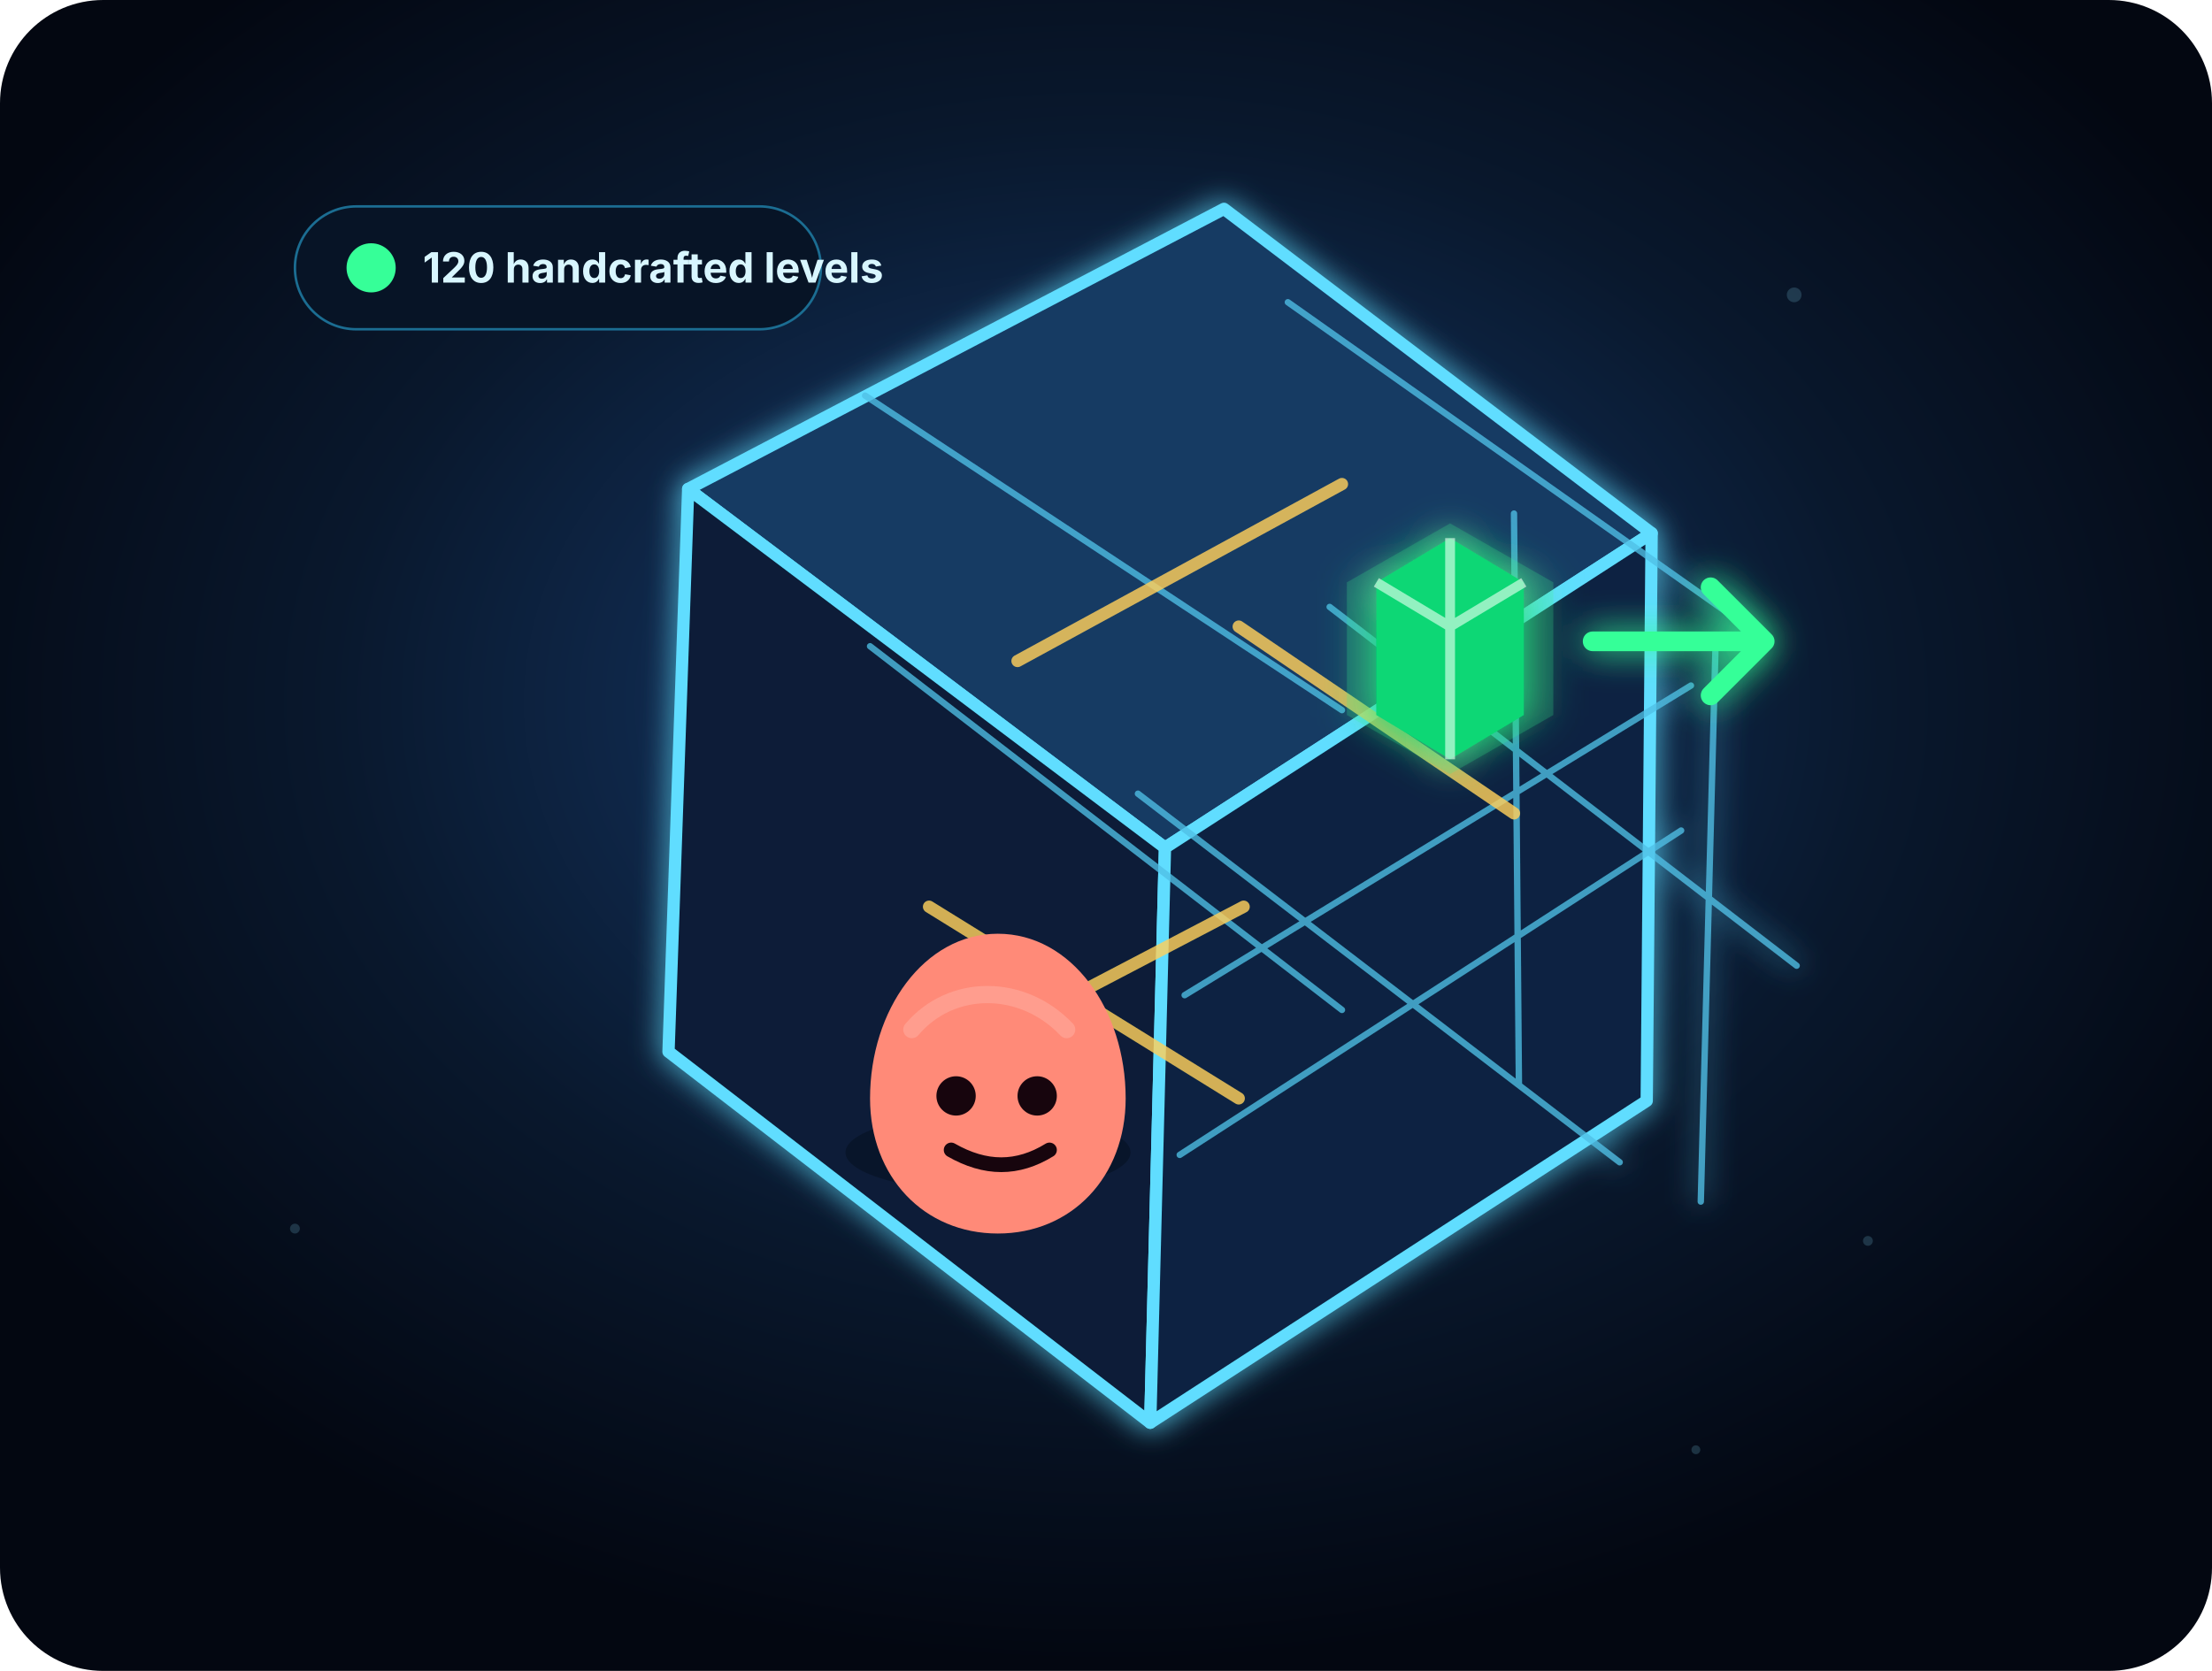
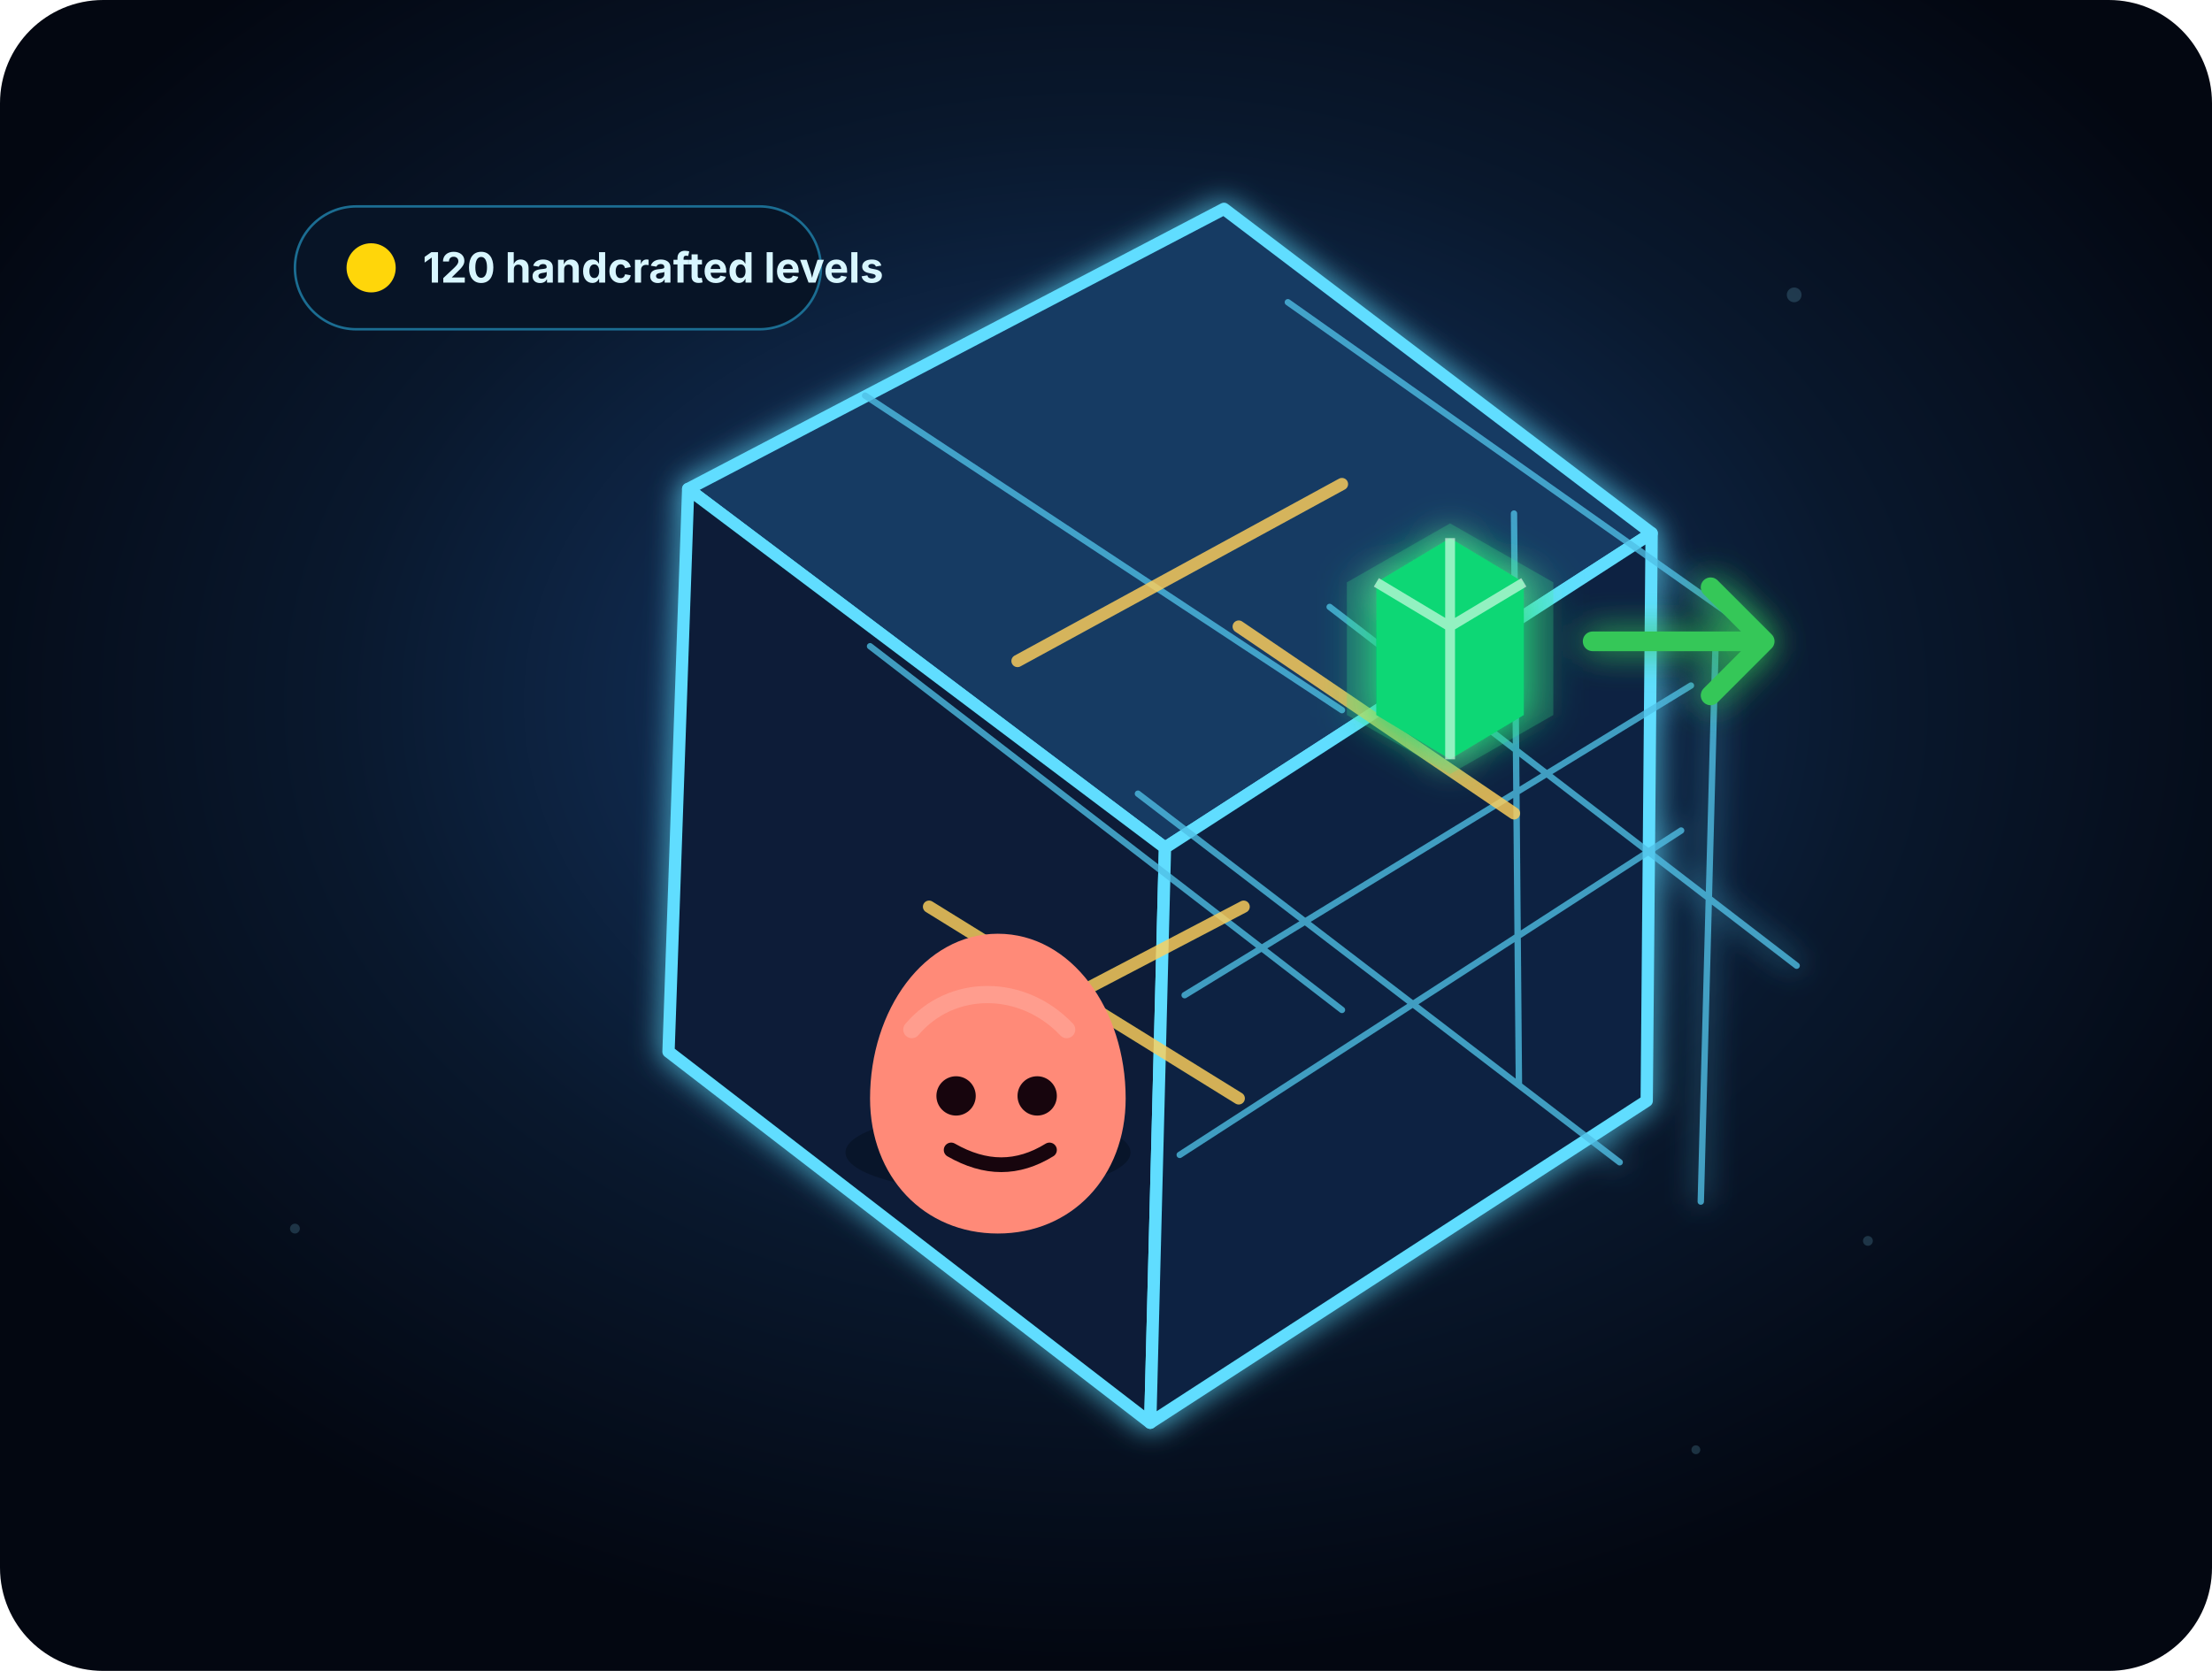
<svg xmlns="http://www.w3.org/2000/svg" viewBox="0 0 900 680" role="img" aria-labelledby="title desc">
  <defs>
    <radialGradient id="halo" cx="50%" cy="42%" r="58%">
      <stop offset="0" stop-color="#173e73" />
      <stop offset=".6" stop-color="#09182d" />
      <stop offset="1" stop-color="#030711" />
    </radialGradient>
    <linearGradient id="cell" x1="250" y1="80" x2="680" y2="550" gradientUnits="userSpaceOnUse">
      <stop stop-color="#153a63" />
      <stop offset="1" stop-color="#071428" />
    </linearGradient>
    <linearGradient id="slime" x1="363" y1="355" x2="450" y2="476" gradientUnits="userSpaceOnUse">
      <stop stop-color="#ff8a78" />
      <stop offset="1" stop-color="#ef3154" />
    </linearGradient>
    <filter id="cyanGlow" x="-30%" y="-30%" width="160%" height="160%">
      <feGaussianBlur stdDeviation="6" result="blur" />
      <feMerge>
        <feMergeNode in="blur" />
        <feMergeNode in="SourceGraphic" />
      </feMerge>
    </filter>
    <filter id="greenGlow" x="-60%" y="-60%" width="220%" height="220%">
      <feGaussianBlur stdDeviation="7" result="blur" />
      <feMerge>
        <feMergeNode in="blur" />
        <feMergeNode in="SourceGraphic" />
      </feMerge>
    </filter>
  </defs>
  <rect width="900" height="680" rx="42" fill="url(#halo)" />
  <g opacity=".18">
    <circle cx="180" cy="120" r="2" fill="#89e6ff" />
    <circle cx="730" cy="120" r="3" fill="#89e6ff" />
    <circle cx="760" cy="505" r="2" fill="#89e6ff" />
    <circle cx="120" cy="500" r="2" fill="#89e6ff" />
    <circle cx="690" cy="590" r="1.8" fill="#89e6ff" />
  </g>
  <g transform="translate(450 325)" filter="url(#cyanGlow)">
    <g fill="none" stroke-linecap="round" stroke-linejoin="round">
      <path d="M-170-126 48-240 222-108 24 20Z" fill="url(#cell)" stroke="#60ddff" stroke-width="5" />
      <path d="M-170-126 24 20 18 254-178 103Z" fill="#071d37" stroke="#60ddff" stroke-width="5" />
      <path d="M24 20 222-108 220 123 18 254Z" fill="#0a2442" stroke="#60ddff" stroke-width="5" />
      <path d="M-98-164 96-36m-22-166 184 130m-354 10 192 148m70-202 2 232m80-178-6 226m-210-84 206-126m-208 191 204-132m-143-91 190 146m-268-70 196 150" stroke="#4fbfe6" stroke-width="2.6" opacity=".78" />
      <path d="M-36-56 96-128m-42 58 112 76M-72 44 54 122m-128-10 130-68" stroke="#ffcf5a" stroke-width="5" opacity=".82" />
    </g>
  </g>
  <g transform="translate(402 425)">
    <ellipse cx="0" cy="44" rx="58" ry="16" fill="#000812" opacity=".36" />
    <path d="M-48 22c0-36 22-67 52-67s52 31 52 67c0 32-22 55-52 55s-52-23-52-55Z" fill="url(#slime)" />
    <path d="M-31-6c16-19 45-19 63 0" fill="none" stroke="#ffb2a6" stroke-width="7" stroke-linecap="round" opacity=".48" />
    <circle cx="-13" cy="21" r="8" fill="#17050d" />
    <circle cx="20" cy="21" r="8" fill="#17050d" />
    <path d="M-15 43c14 8 27 8 40 0" fill="none" stroke="#17050d" stroke-width="6" stroke-linecap="round" />
  </g>
  <g transform="translate(590 255)" filter="url(#greenGlow)">
    <path d="M0-42 42-18 42 36 0 60-42 36-42-18Z" fill="#30f28b" opacity=".22" />
    <path d="M-30-18 0-36 30-18v54L0 54-30 36Z" fill="#0cd775" />
    <path d="M0-36v90M-30-18 0 0l30-18" fill="none" stroke="#dbffe9" stroke-width="4" opacity=".65" />
-     <path d="M58 6h70m-22-22 22 22-22 22" fill="none" stroke="#36ff98" stroke-width="8" stroke-linecap="round" stroke-linejoin="round" />
+     <path d="M58 6h70m-22-22 22 22-22 22" fill="none" stroke="#34c759" stroke-width="8" stroke-linecap="round" stroke-linejoin="round" />
  </g>
  <g transform="translate(120 84)">
    <rect width="214" height="50" rx="25" fill="#071426" stroke="#1b6d92" />
-     <circle cx="31" cy="25" r="10" fill="#36ff98" />
+     <circle cx="31" cy="25" r="10" fill="#ffd60a" />
    <text x="52" y="31" fill="#d8f6ff" font-family="Inter, ui-sans-serif, system-ui" font-size="17" font-weight="700">120 handcrafted levels</text>
  </g>
</svg>
